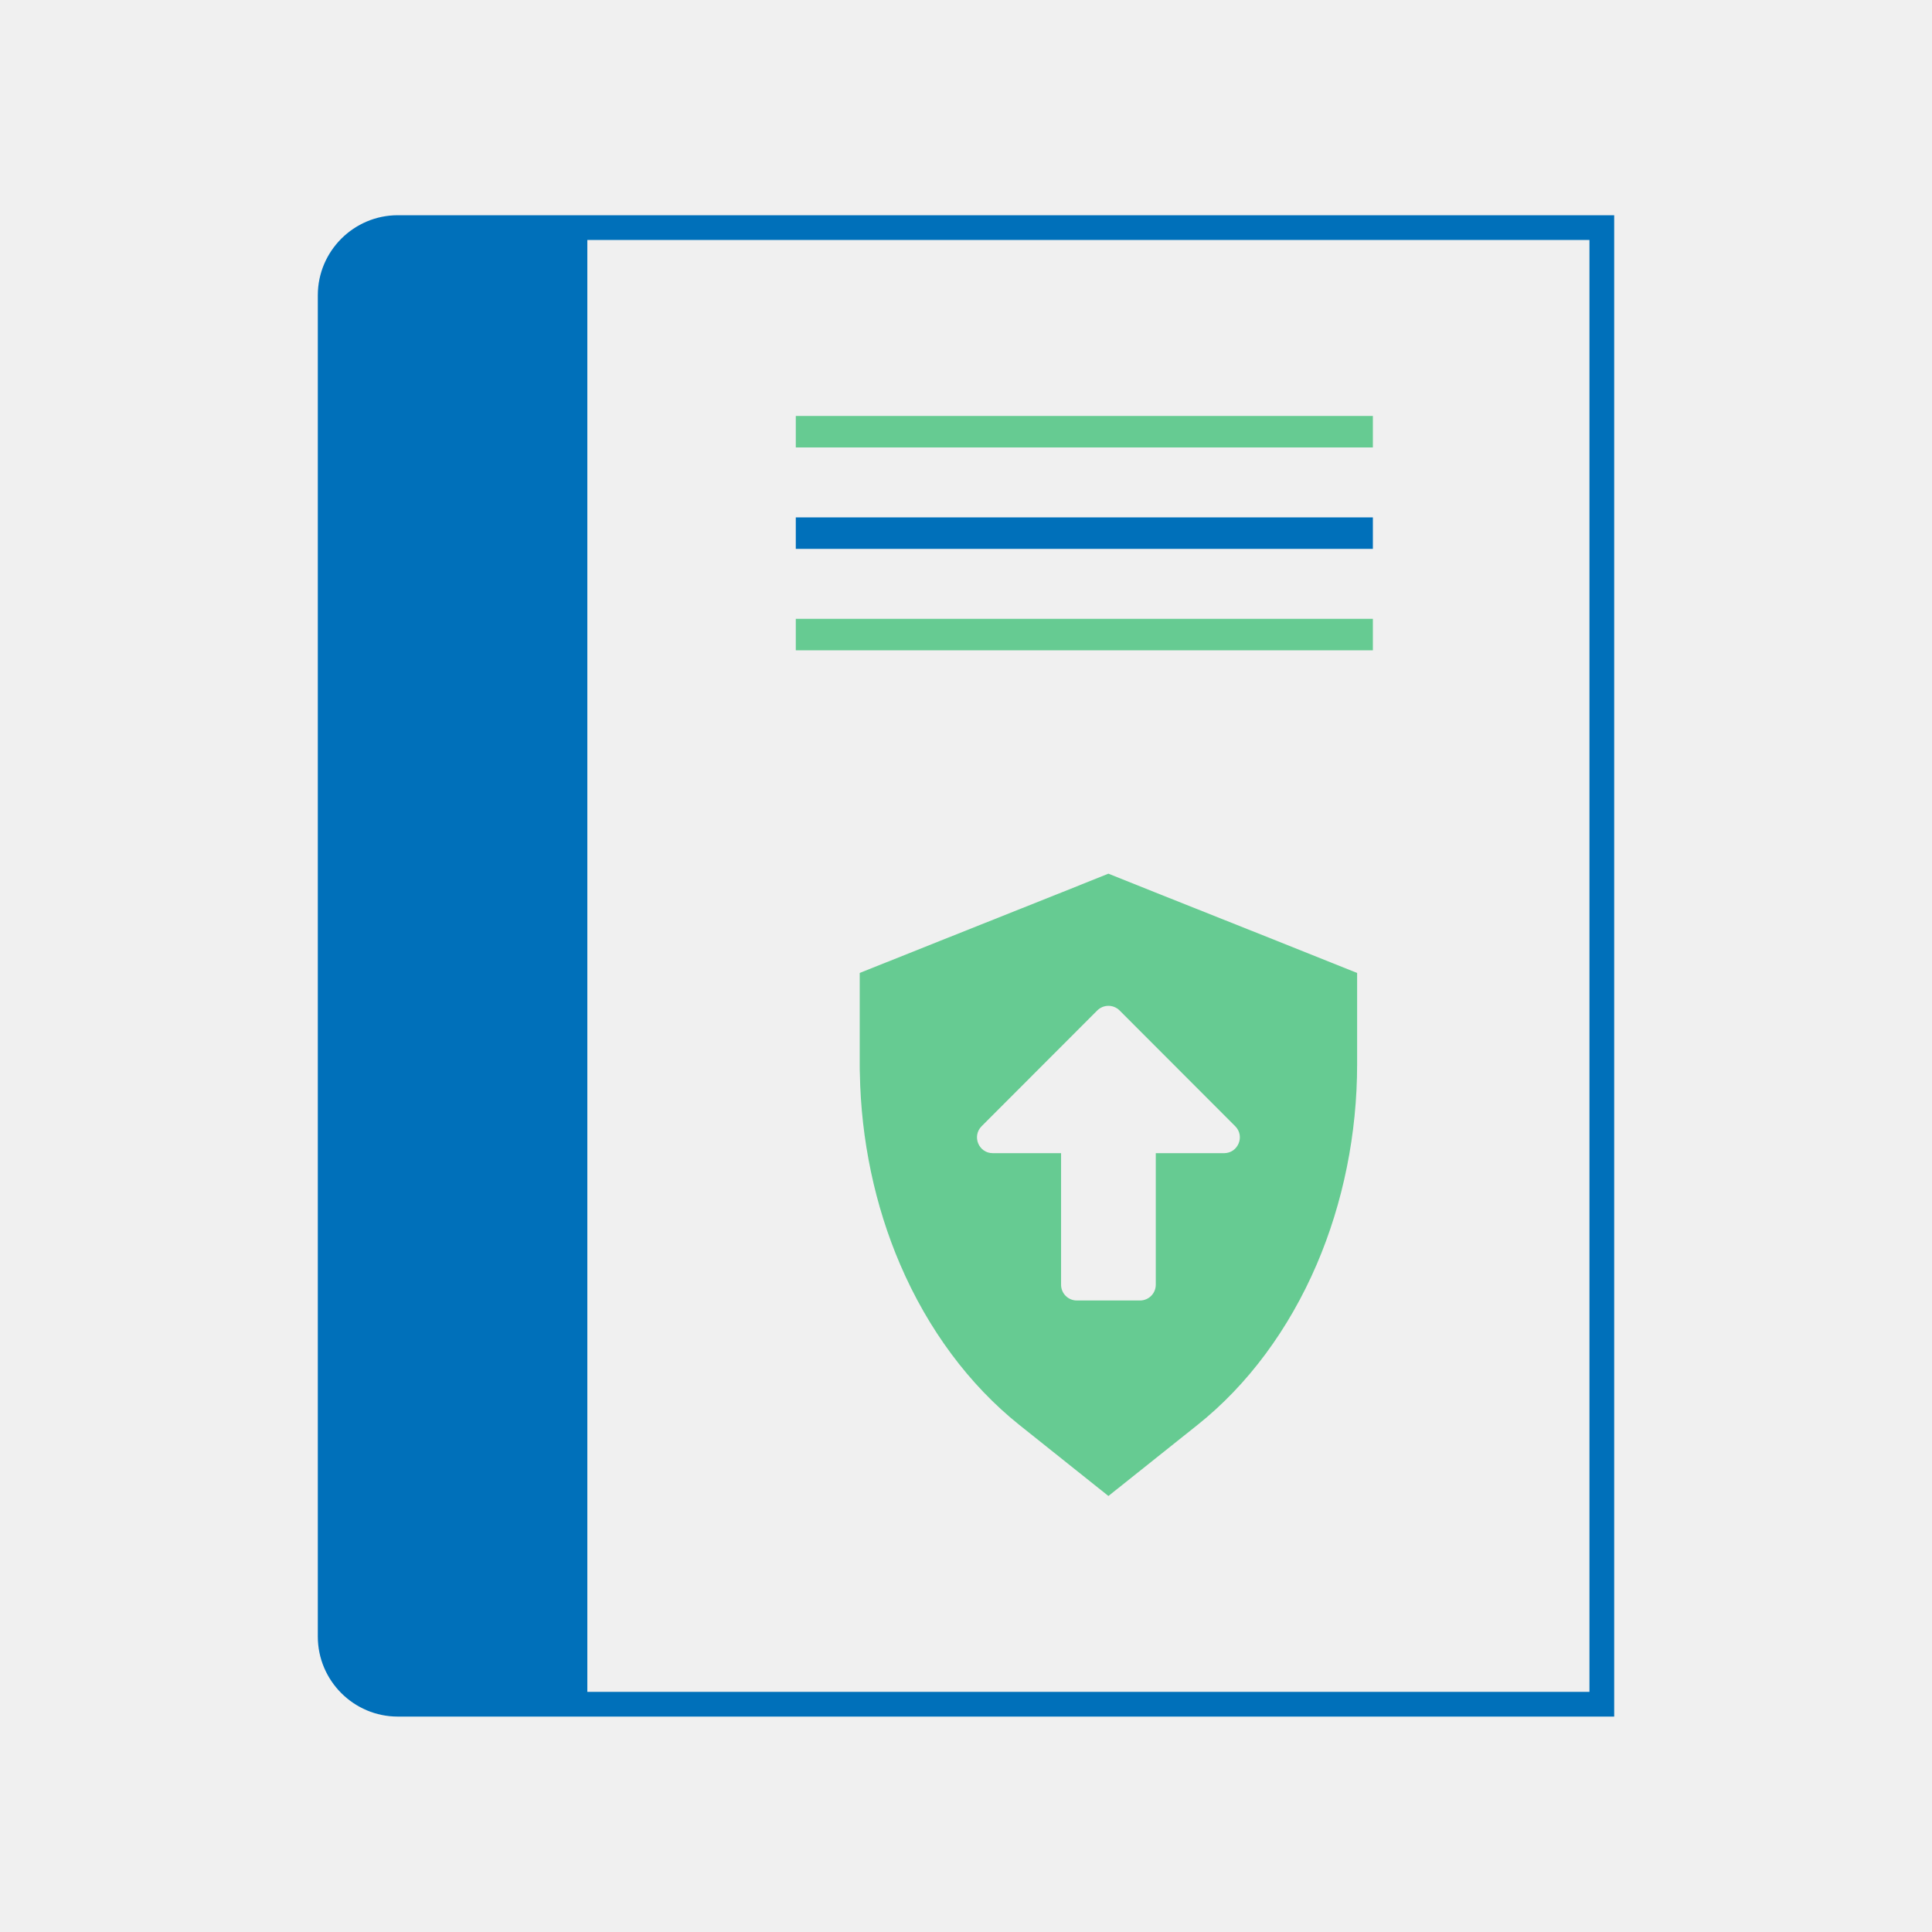
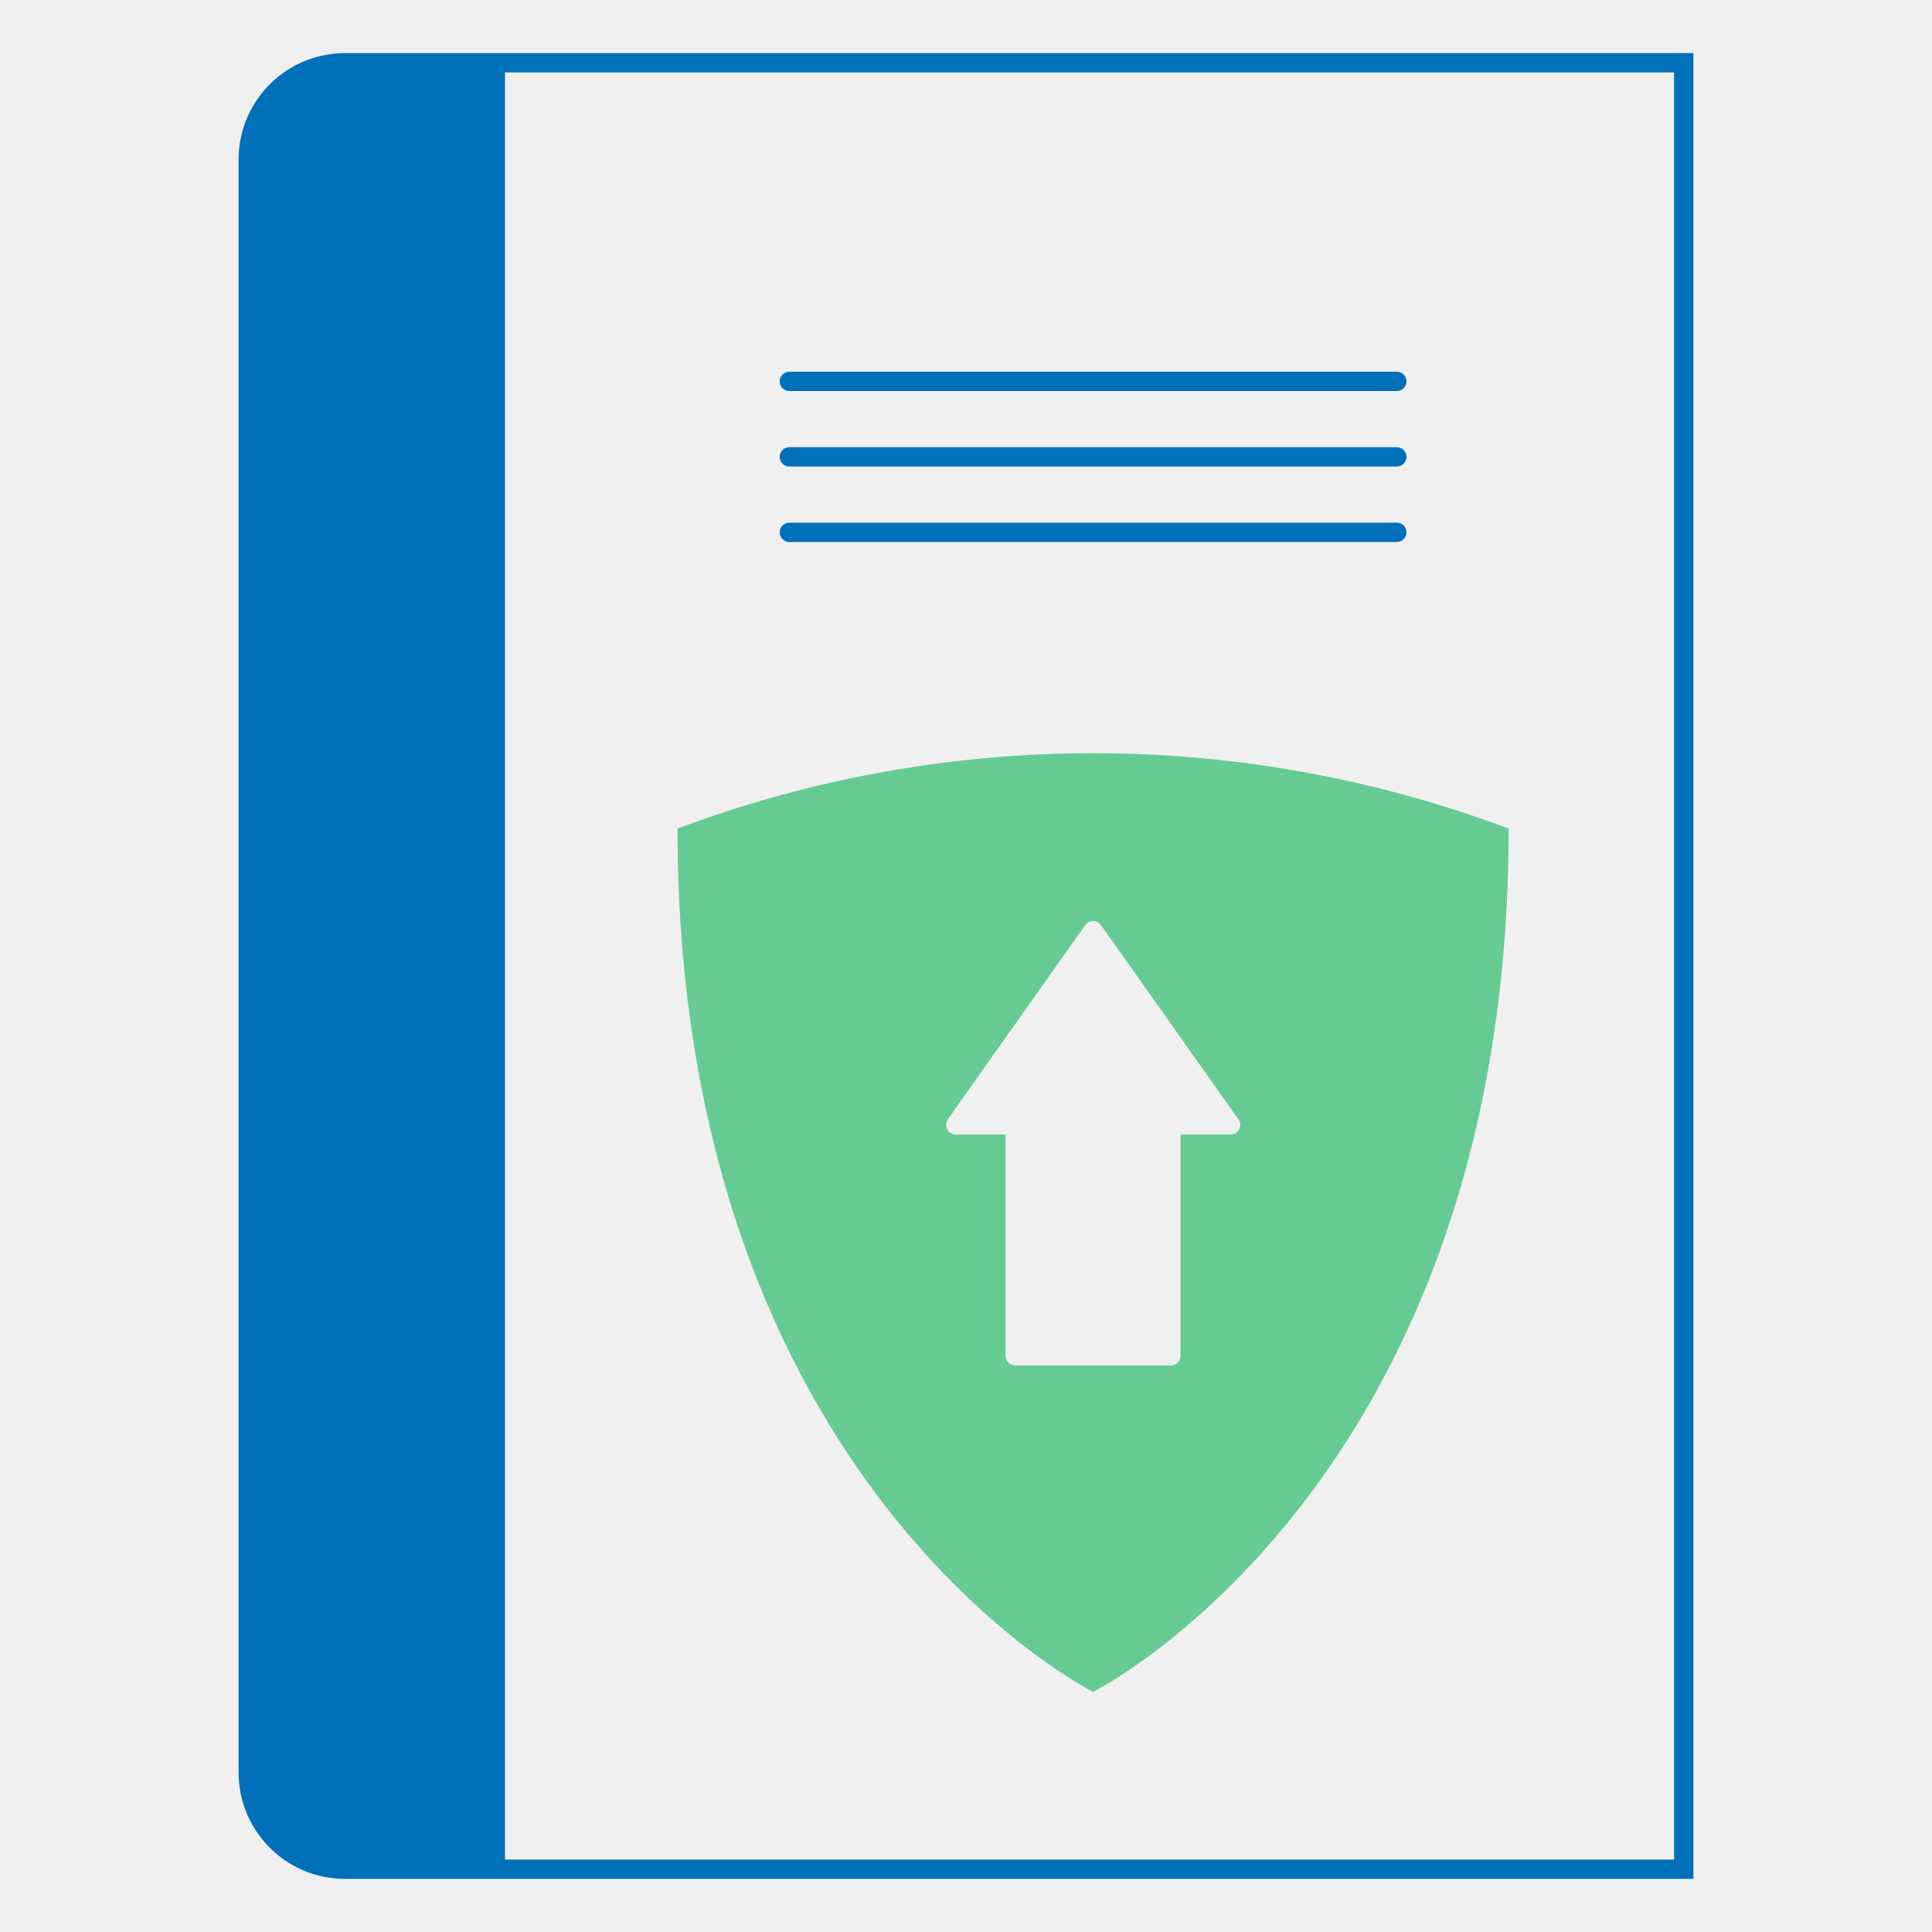
- <svg xmlns="http://www.w3.org/2000/svg" xmlns:xlink="http://www.w3.org/1999/xlink" xml:space="preserve" enable-background="new 0 0 1000 1000" viewBox="0 0 1000 1000" height="1000px" width="1000px" y="0px" x="0px" id="Ebene_1" version="1.1">
-   <defs id="defs57">
-     <clipPath id="clipPath884" clipPathUnits="userSpaceOnUse">
-       <use height="100%" width="100%" id="use886" xlink:href="#g880" y="0" x="0" />
-     </clipPath>
+ <svg xmlns="http://www.w3.org/2000/svg" viewBox="0 0 1000 1000">
+   <defs>
+     <style>.cls-1{fill:#0070ba;}.cls-2{fill:#66cb92;}</style>
  </defs>
-   <g id="g36" display="none">
-     <path id="path2" d="M60.7,765.4c0,27.8,22.6,50.3,50.3,50.3h778c27.8,0,50.3-22.6,50.3-50.3V279.9H60.7V765.4   z M420.9,381.2h313.5c5.4,0,9.8,4.4,9.8,9.8c0,5.4-4.4,9.8-9.8,9.8H420.9c-5.4,0-9.8-4.4-9.8-9.8   C411.1,385.6,415.5,381.2,420.9,381.2z M420.7,424.4h177.9c5.4,0,9.8,4.4,9.8,9.8c0.1,5.5-4.3,9.8-9.7,9.8h-178   c-5.4,0-9.8-4.4-9.8-9.8C410.9,428.8,415.3,424.4,420.7,424.4z M420,513.8h313.5c5.4,0,9.8,4.4,9.8,9.8c0.1,5.5-4.3,9.8-9.7,9.8   H420c-5.4,0-9.8-4.4-9.8-9.8S414.6,513.8,420,513.8z M420,557.2h177.9c5.4,0,9.8,4.4,9.8,9.8c0.1,5.4-4.3,9.8-9.7,9.8H420   c-5.4,0-9.8-4.4-9.8-9.8S414.6,557.2,420,557.2z M420,651.9h313.5c5.4,0,9.8,4.4,9.8,9.8c0.1,5.4-4.3,9.8-9.7,9.8H420   c-5.4,0-9.8-4.4-9.8-9.8S414.6,651.9,420,651.9z M420,695.1h177.9c5.4,0,9.8,4.4,9.8,9.8c0.1,5.5-4.3,9.8-9.7,9.8H420   c-5.4,0-9.8-4.4-9.8-9.8S414.6,695.1,420,695.1z M348.2,383.5l-48,48l-21.6-21.6l6.8-6.8l14.7,14.9l41.3-41.3L348.2,383.5z    M305.2,364.4c6.3,0,12.5,1.4,18.2,3.3l-7.6,7.6c-3.4-1-6.8-1.5-10.6-1.5c-21.1,0-38.3,17.3-38.3,38.3c0,21.1,17.3,38.3,38.3,38.3   c21.1,0,38.3-17.3,38.3-38.3v0.1h9.6c0,26.4-21.6,48-48,48c-26.4,0-48-21.6-48-48C257.2,386,278.8,364.4,305.2,364.4z M347.4,516.3   l-48,48l-21.6-21.6l6.8-6.8l14.7,14.9l41.3-41.3L347.4,516.3z M304.4,497.2c6.3,0,12.5,1.4,18.2,3.3l-7.6,7.6   c-3.4-1-6.8-1.5-10.6-1.5c-21.1,0-38.3,17.3-38.3,38.3c0,21.1,17.3,38.3,38.3,38.3c21.1,0,38.3-17.3,38.3-38.3v0.1h9.6   c0,26.4-21.6,48-48,48c-26.4,0-48-21.6-48-48S278,497.2,304.4,497.2z M347.4,654.2l-48,48l-21.6-21.6l6.8-6.8l14.7,14.9l41.3-41.3   L347.4,654.2z M304.4,635.1c6.3,0,12.5,1.4,18.2,3.3l-7.6,7.6c-3.4-1-6.8-1.5-10.6-1.5c-21.1,0-38.3,17.3-38.3,38.3   s17.3,38.3,38.3,38.3c21.1,0,38.3-17.3,38.3-38.3v0.1h9.6c0,26.4-21.6,48-48,48c-26.4,0-48-21.6-48-48S278,635.1,304.4,635.1z" fill="#FFFFFF" display="inline" />
-     <path id="path4" d="M889,173.5H111c-33.6,0-61.1,27.5-61.1,61.1v530.9c0,33.6,27.5,61.1,61.1,61.1h778   c33.6,0,61.1-27.5,61.1-61.1V234.6C950.1,200.9,922.7,173.5,889,173.5z M939.3,765.4c0,27.8-22.6,50.3-50.3,50.3H111   c-27.8,0-50.3-22.6-50.3-50.3V279.9h878.6V765.4z M859.9,226.4c0,8.1-6.6,14.7-14.7,14.7s-14.7-6.6-14.7-14.7   c0-8.1,6.6-14.7,14.7-14.7S859.9,218.3,859.9,226.4z M816.7,226.4c0,8.1-6.6,14.7-14.7,14.7s-14.7-6.6-14.7-14.7   c0-8.1,6.6-14.7,14.7-14.7S816.7,218.3,816.7,226.4z M888.3,211.7c8.1,0,14.7,6.6,14.7,14.7c0,8.1-6.6,14.7-14.7,14.7   s-14.7-6.6-14.7-14.7C873.6,218.3,880.2,211.7,888.3,211.7z" fill="#0070BA" display="inline" />
-     <polygon id="polygon6" points="285.4,403.1 278.7,409.9 300.3,431.5 348.2,383.5 341.4,376.7 300.2,418  " fill="#66CB92" display="inline" />
-     <path id="path8" d="M305.2,460.3c26.4,0,48-21.6,48-48h-9.6v-0.1c0,21.1-17.3,38.3-38.3,38.3   c-21.1,0-38.3-17.3-38.3-38.3c0-21.1,17.3-38.3,38.3-38.3c3.8,0,7.2,0.5,10.6,1.5l7.6-7.6c-5.8-2-12-3.3-18.2-3.3   c-26.4,0-48,21.6-48,48C257.2,438.7,278.8,460.3,305.2,460.3z" fill="#66CB92" display="inline" />
-     <path id="path10" d="M420.9,400.8h313.5c5.4,0,9.8-4.4,9.8-9.8c0-5.4-4.4-9.8-9.8-9.8H420.9   c-5.4,0-9.8,4.4-9.8,9.8C411.1,396.4,415.5,400.8,420.9,400.8z" fill="#66CB92" display="inline" />
-     <path id="path12" d="M420.7,444h178c5.4,0,9.8-4.3,9.7-9.8c0-5.4-4.4-9.8-9.8-9.8H420.7   c-5.4,0-9.8,4.4-9.8,9.8C410.9,439.6,415.3,444,420.7,444z" fill="#0070BA" display="inline" />
-     <polygon id="polygon14" points="284.7,535.9 277.9,542.7 299.5,564.2 347.4,516.3 340.7,509.5 299.4,550.8  " fill="#66CB92" display="inline" />
-     <path id="path16" d="M304.4,593.1c26.4,0,48-21.6,48-48h-9.6V545c0,21.1-17.3,38.3-38.3,38.3   c-21.1,0-38.3-17.3-38.3-38.3c0-21.1,17.3-38.3,38.3-38.3c3.8,0,7.2,0.5,10.6,1.5l7.6-7.6c-5.8-2-12-3.3-18.2-3.3   c-26.4,0-48,21.6-48,48S278,593.1,304.4,593.1z" fill="#66CB92" display="inline" />
-     <path id="path18" d="M420,533.4h313.6c5.4,0,9.8-4.3,9.7-9.8c0-5.4-4.4-9.8-9.8-9.8H420   c-5.4,0-9.8,4.4-9.8,9.8S414.6,533.4,420,533.4z" fill="#66CB92" display="inline" />
-     <path id="path20" d="M420,576.8h178c5.4,0,9.8-4.4,9.7-9.8c0-5.4-4.4-9.8-9.8-9.8H420c-5.4,0-9.8,4.4-9.8,9.8   S414.6,576.8,420,576.8z" fill="#0070BA" display="inline" />
-     <path id="path22" d="M304.4,731c26.4,0,48-21.6,48-48h-9.6V683c0,21.1-17.3,38.3-38.3,38.3   c-21.1,0-38.3-17.3-38.3-38.3s17.3-38.3,38.3-38.3c3.8,0,7.2,0.5,10.6,1.5l7.6-7.6c-5.8-2-12-3.3-18.2-3.3c-26.4,0-48,21.6-48,48   S278,731,304.4,731z" fill="#66CB92" display="inline" />
-     <polygon id="polygon24" points="284.7,673.9 277.9,680.6 299.5,702.2 347.4,654.2 340.7,647.5 299.4,688.8  " fill="#66CB92" display="inline" />
-     <path id="path26" d="M420,671.5h313.6c5.4,0,9.8-4.4,9.7-9.8c0-5.4-4.4-9.8-9.8-9.8H420   c-5.4,0-9.8,4.4-9.8,9.8S414.6,671.5,420,671.5z" fill="#66CB92" display="inline" />
-     <path id="path28" d="M420,714.8h178c5.4,0,9.8-4.3,9.7-9.8c0-5.4-4.4-9.8-9.8-9.8H420c-5.4,0-9.8,4.4-9.8,9.8   S414.6,714.8,420,714.8z" fill="#0070BA" display="inline" />
-     <circle id="circle30" r="14.7" cy="226.4" cx="802" fill="#FFFFFF" display="inline" />
-     <circle id="circle32" r="14.7" cy="226.4" cx="845.2" fill="#FFFFFF" display="inline" />
-     <circle id="circle34" r="14.7" cy="226.4" cx="888.3" fill="#FFFFFF" display="inline" />
+   <g id="Grafik">
+     <path class="cls-1" d="M408.55,202.4H723a5,5,0,0,0,0-10H408.55a5,5,0,0,0,0,10Z" />
+     <path class="cls-1" d="M408.55,241.47H723a5,5,0,0,0,0-10H408.55a5,5,0,0,0,0,10Z" />
+     <path class="cls-1" d="M723,270.53H408.55a5,5,0,1,0,0,10H723a5,5,0,0,0,0-10Z" />
+     <path class="cls-1" d="M178.5,27.5a55.06,55.06,0,0,0-55,55v835a55.06,55.06,0,0,0,55,55h698V27.5Zm688,935H261.38V37.5H866.5Z" />
+     <path class="cls-2" d="M780.89,428.86a612.76,612.76,0,0,0-430.21,0h0c0,339.26,215.1,446.87,215.1,446.87S780.89,768.13,780.89,428.86Zm-144,158.37H611.07V701.72a5,5,0,0,1-5,5H525.5a5,5,0,0,1-5-5V587.23H494.69a5,5,0,0,1-4.09-7.89l71.1-100.5a5,5,0,0,1,8.17,0L641,579.34A5,5,0,0,1,636.88,587.23Z" />
  </g>
-   <path d="M 623.1,752.1 H 706 c 48.7,0 91.6,24.9 116.7,62.6 V 124.2 H 304 v 751.5 h 180 c 8.1,-69.6 67.3,-123.6 139.1,-123.6 z m 135.2,-123 c -8.1,51.6 -56.5,86.8 -108.1,78.7 -51.6,-8.1 -86.8,-56.5 -78.7,-108.1 8.1,-51.6 56.5,-86.8 108.1,-78.7 51.6,8.2 86.8,56.6 78.7,108.1 z M 411.9,215.3 h 298.7 v 16.3 H 411.9 Z m 0,52.5 h 298.7 v 16.3 H 411.9 Z m 0,52.5 h 298.7 v 16.3 H 411.9 Z" id="path38" style="fill:none" />
-   <path d="M 835.5,888.6 V 838.8 663.4 111.4 H 205.9 c -22.8,0 -41.4,18.6 -41.4,41.4 v 694.3 c 0,22.8 18.6,41.4 41.4,41.4 h 181.5 95.7 352.4 z M 304,875.8 V 124.2 h 518.7 v 690.4 61.1 H 484 304 Z" id="path42" style="fill:#0070ba" />
-   <rect x="411.9" y="320.3" width="298.7" height="16.3" id="rect46" style="fill:#66cb92" />
-   <rect x="411.9" y="267.8" width="298.7" height="16.3" id="rect48" style="fill:#0070ba" />
-   <rect x="411.9" y="215.3" width="298.7" height="16.3" id="rect50" style="fill:#66cb92" />
-   <g transform="matrix(0.7523502,0,0,0.7600403,75.28662,113.8651)" clip-path="url(#clipPath884)" id="g882">
-     <g id="g880" />
-   </g>
-   <path id="path2-3" style="fill:#66cb92;stroke-width:0.34;fill-opacity:1" d="m 590.056,673.129 h -32.677 c -4.527,0 -8.169,-3.642 -8.169,-8.169 v -68.078 h -35.332 c -7.284,0 -10.927,-8.782 -5.787,-13.956 l 59.841,-59.909 c 3.2,-3.2 8.374,-3.2 11.573,0 l 59.841,59.909 c 5.14,5.14 1.498,13.956 -5.787,13.956 H 598.226 v 68.078 c 0,4.527 -3.642,8.169 -8.169,8.169 z m 71.16,-186.028 -63.574,-25.309 -23.925,-9.576 -23.925,9.576 -63.498,25.309 -41.304,16.493 v 12.085 16.873 7.6 8.284 2.584 c 0,1.596 0,3.192 0.075,4.712 0.602,34.202 7.749,68.252 20.84,98.729 14.445,33.67 35.812,62.399 61.693,83.072 l 5.718,4.56 35.436,28.273 0.978,0.76 3.987,3.192 3.611,-2.888 1.354,-1.064 35.436,-28.273 5.718,-4.56 c 25.956,-20.673 47.248,-49.403 61.693,-83.072 13.693,-31.922 20.915,-67.644 20.915,-103.441 v -2.584 -44.842 z" />
</svg>
